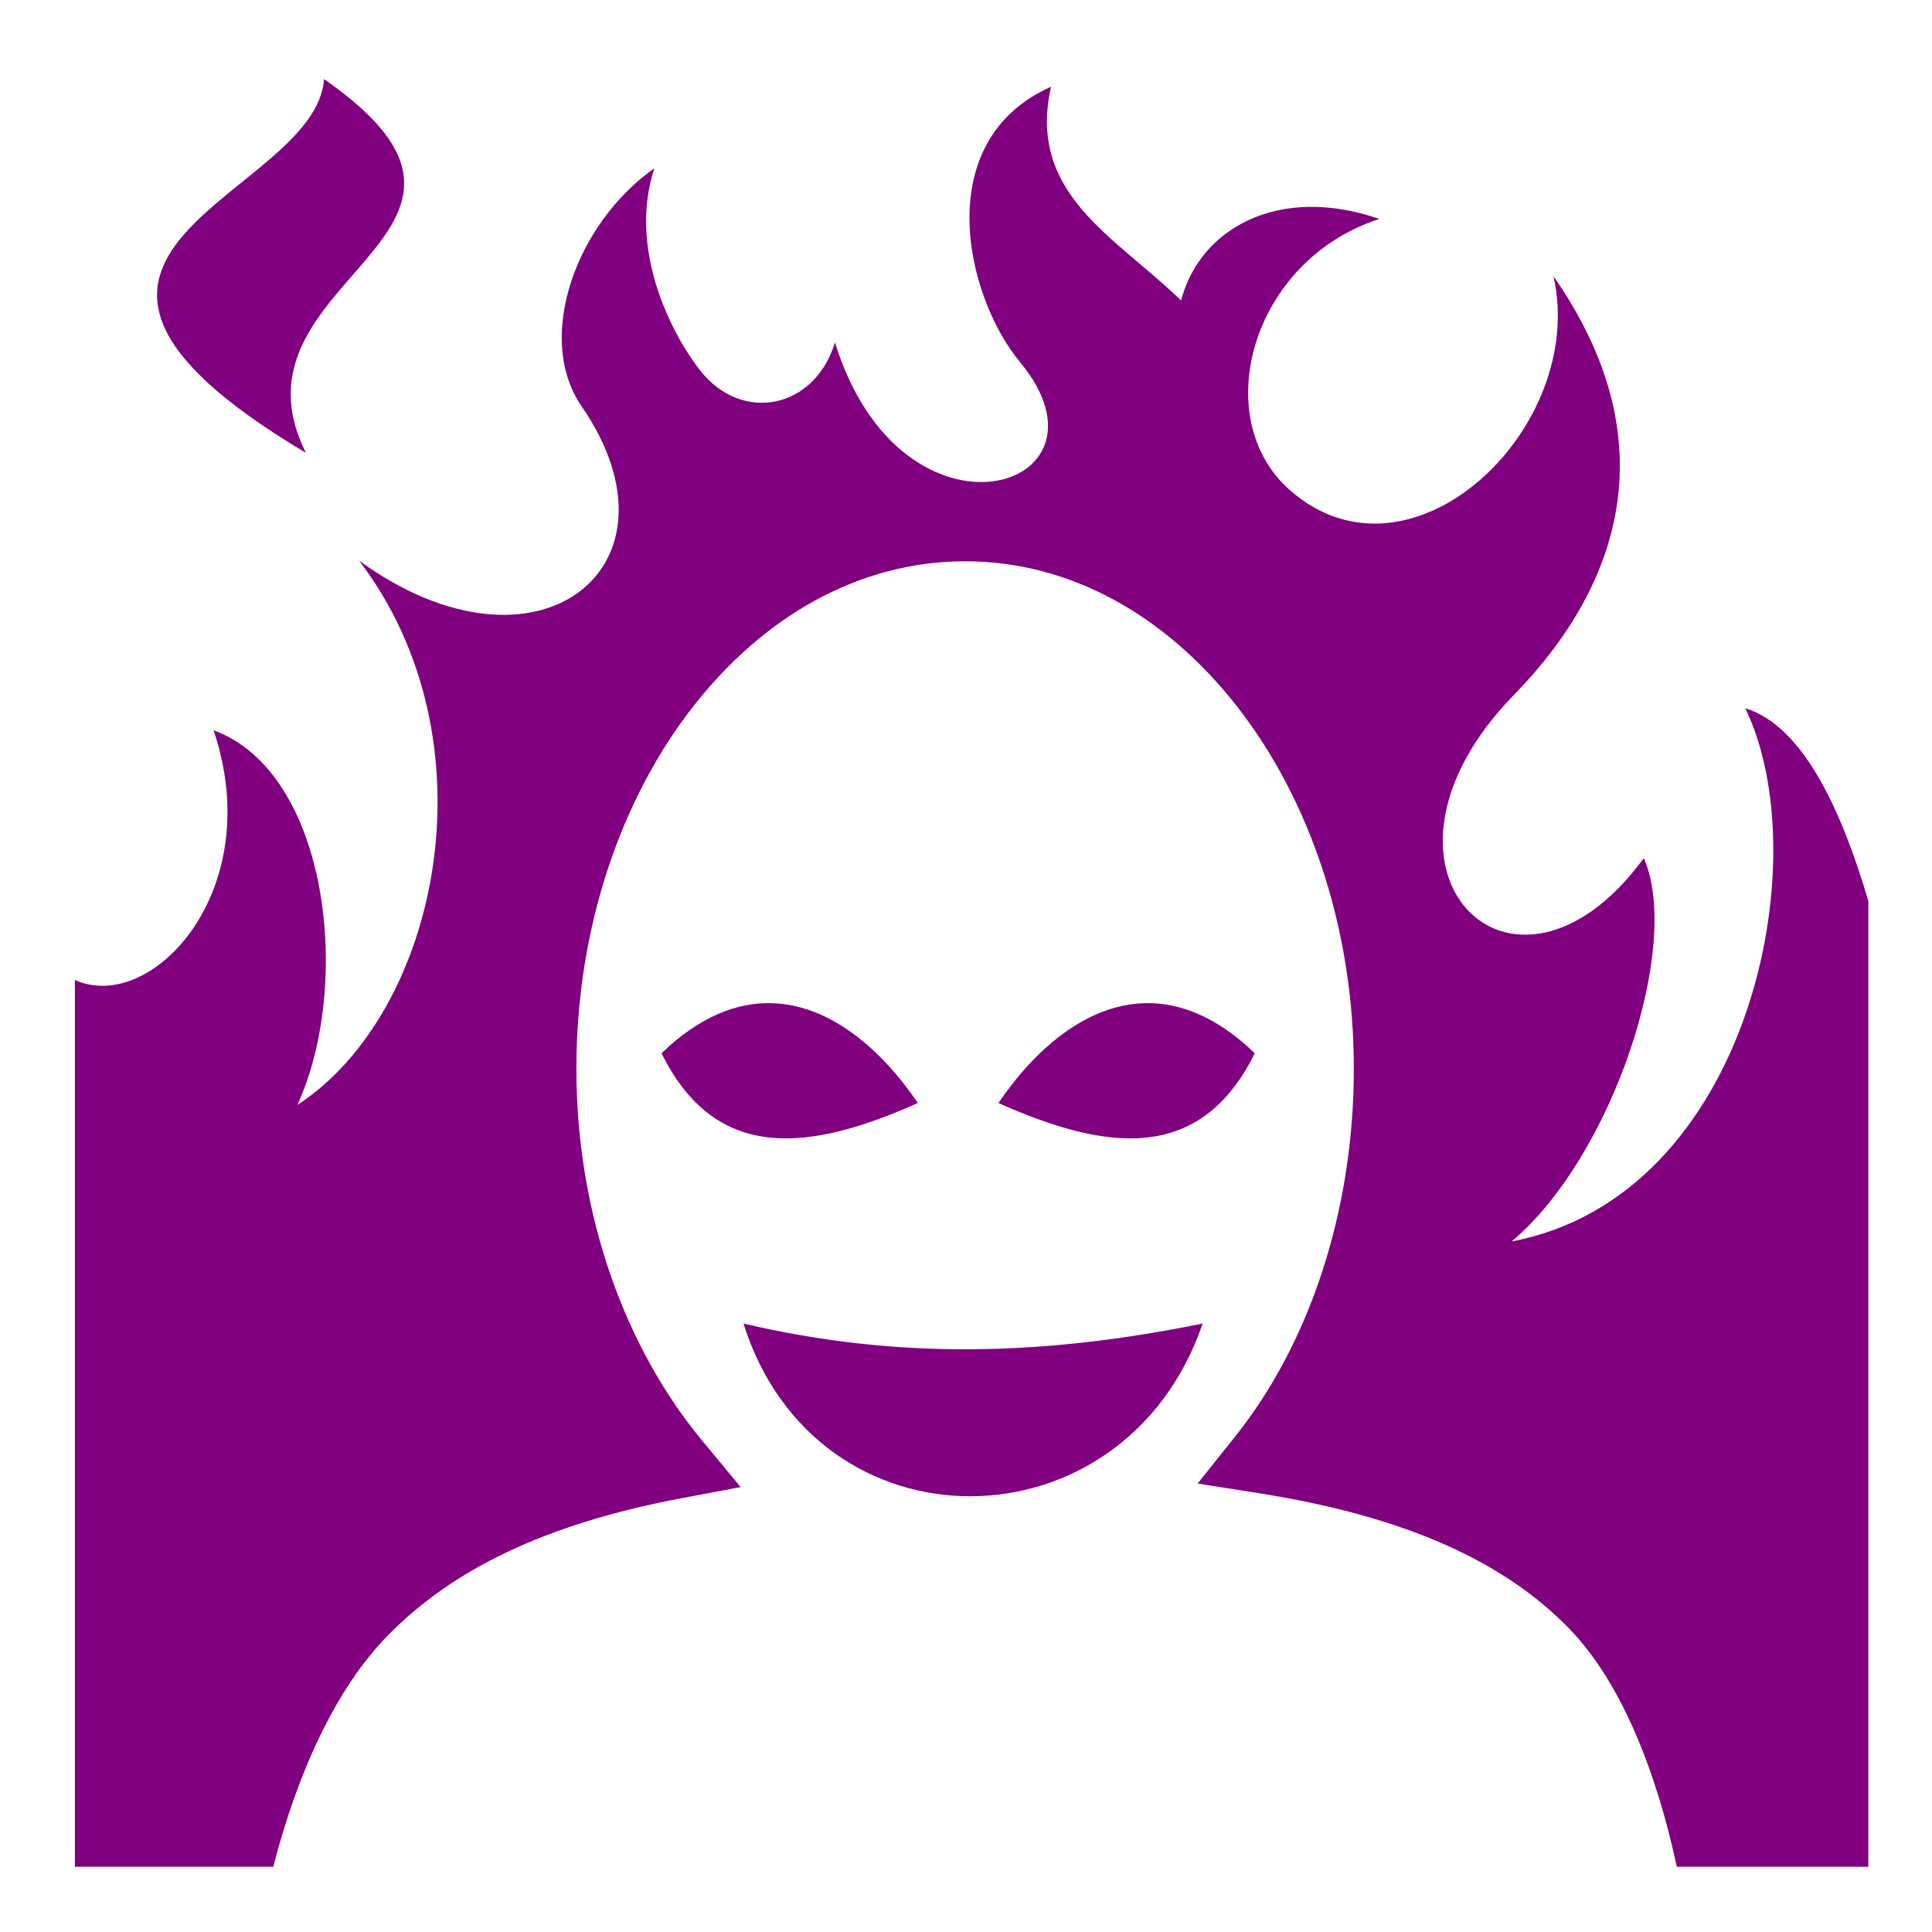
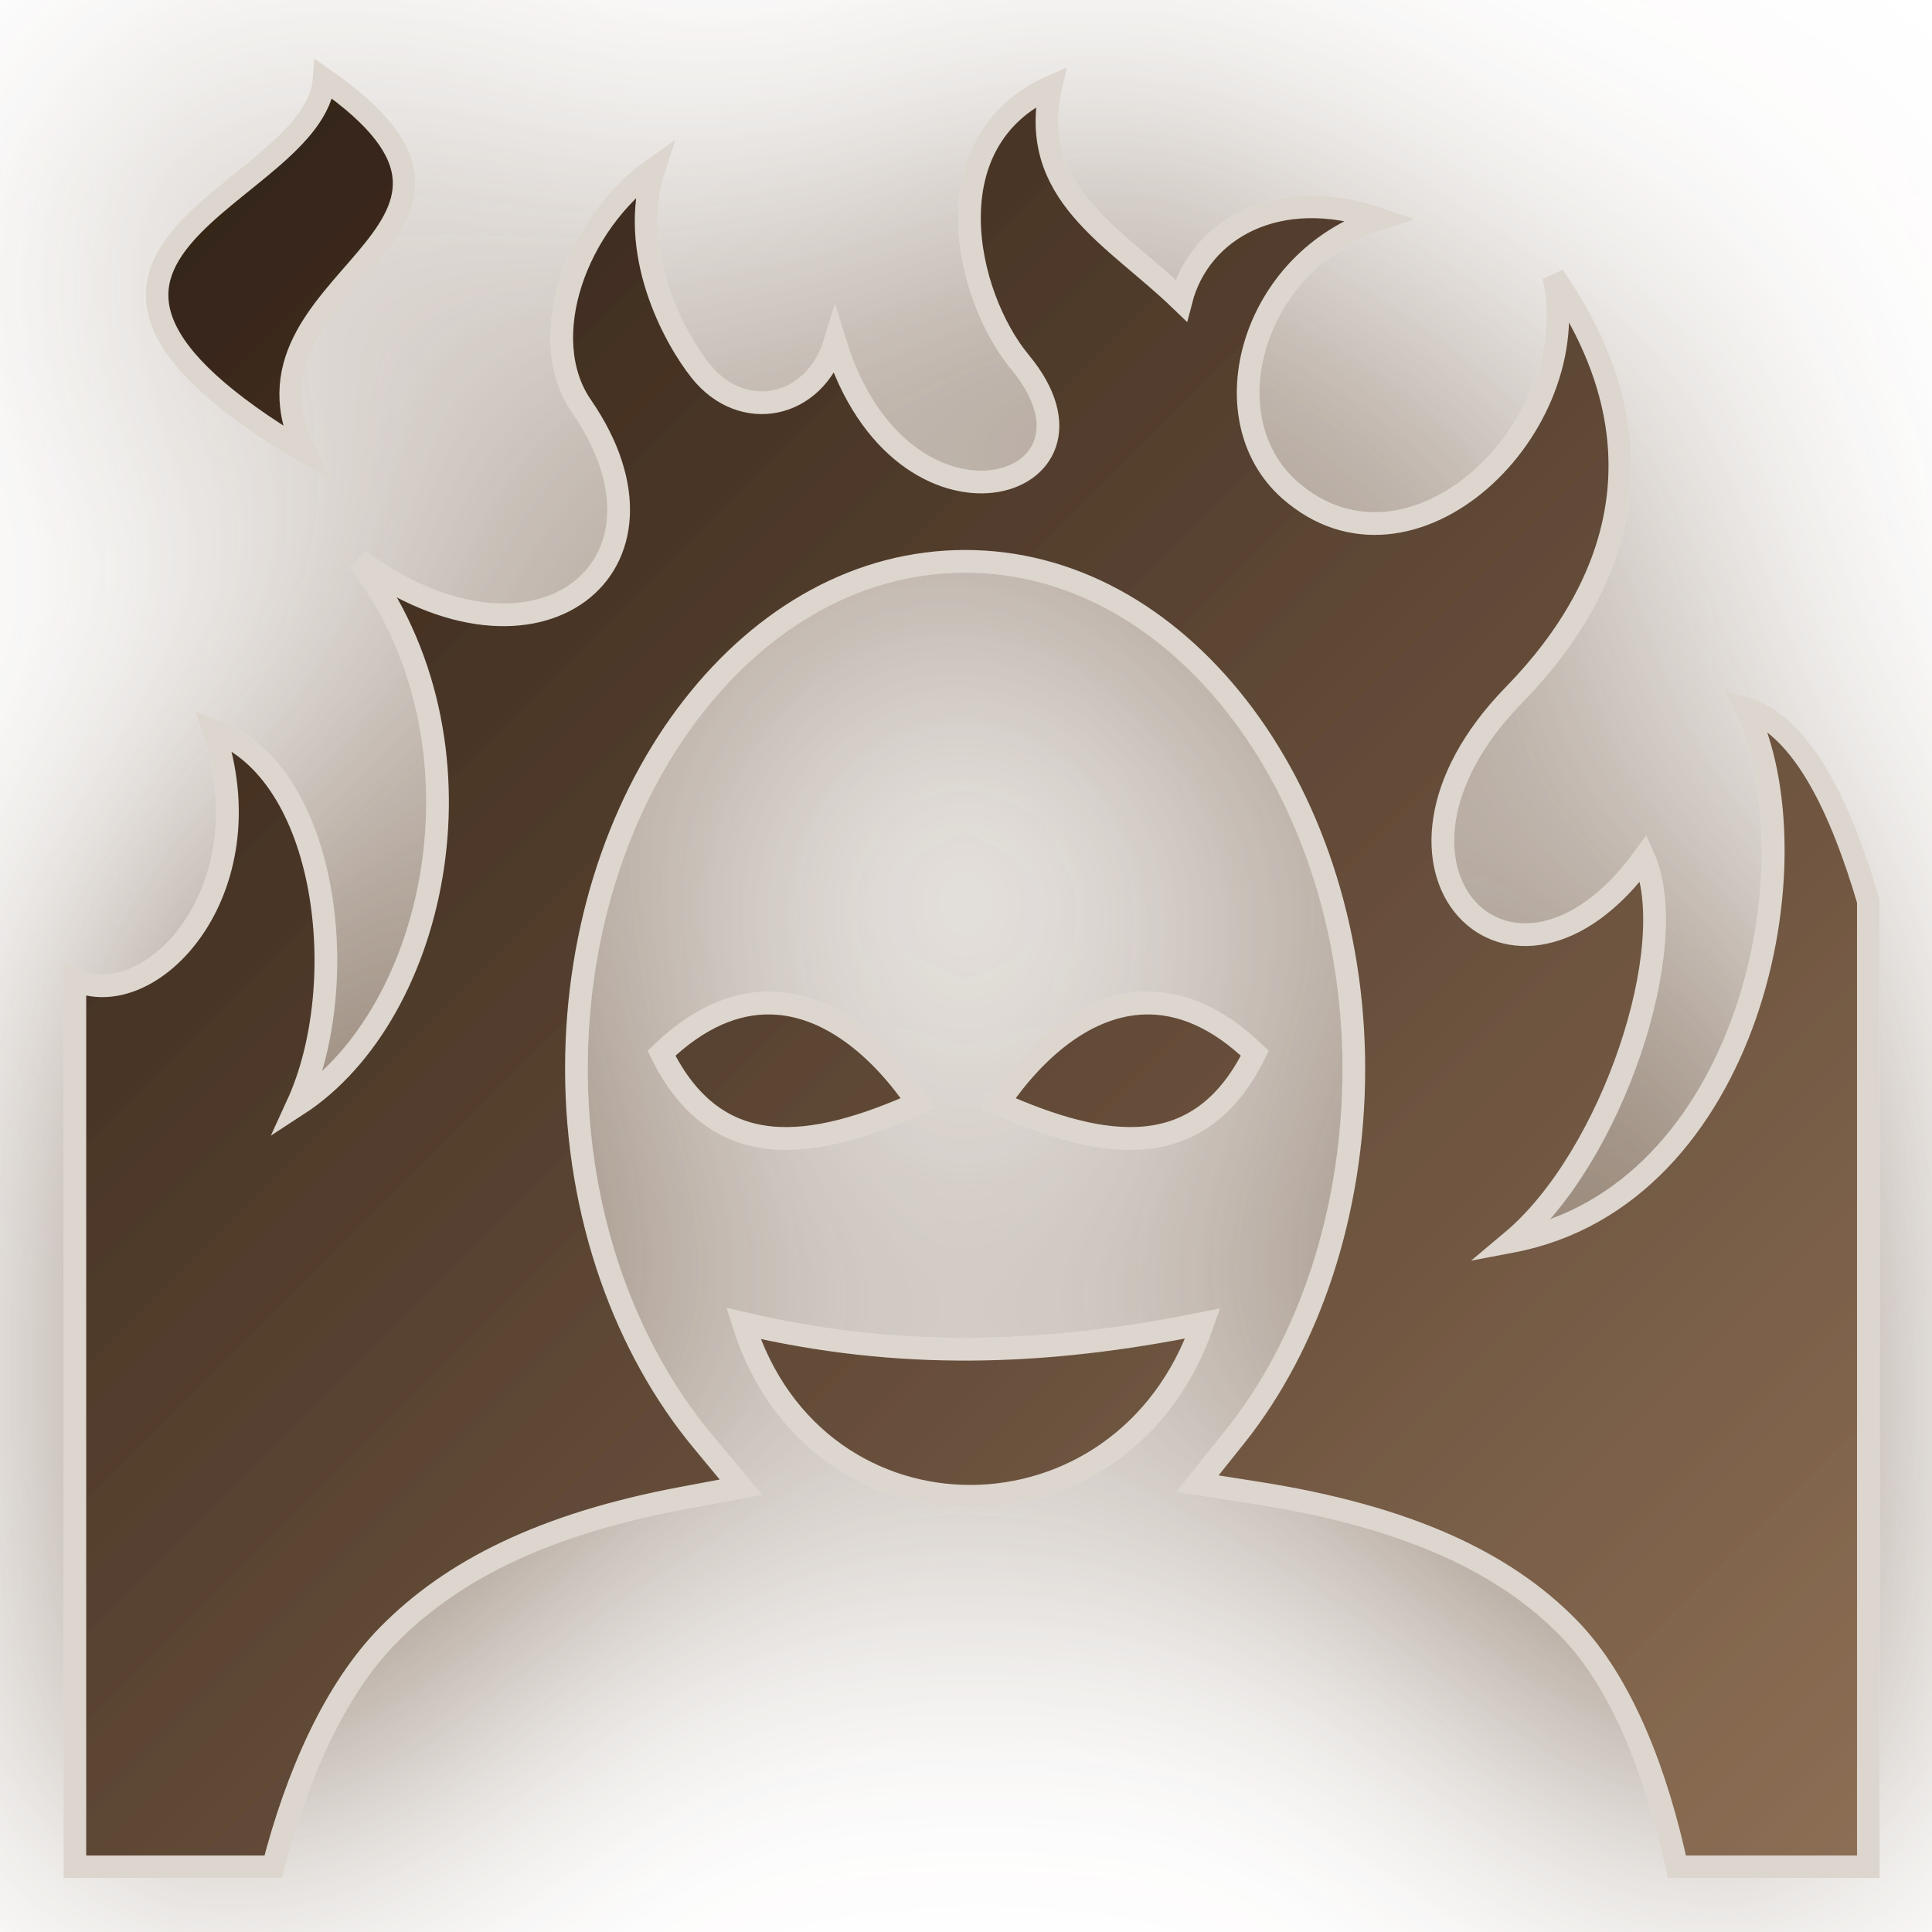
<svg xmlns="http://www.w3.org/2000/svg" viewBox="0 0 512 512">
+   <defs>
+     <filter id="shadow-1" height="300%" width="300%" x="-100%" y="-100%">
+       <feFlood flood-color="rgba(133, 113, 96, 1)" result="flood" />
+       <feComposite in="flood" in2="SourceGraphic" operator="atop" result="composite" />
+       <feGaussianBlur in="composite" stdDeviation="50" result="blur" />
+       <feOffset dx="0" dy="0" result="offset" />
+       <feComposite in="SourceGraphic" in2="offset" operator="over" />
+     </filter>
+     <linearGradient x1="0" x2="1" y1="0" y2="1" id="gradient-1">
+       <stop offset="0%" stop-color="#2e1e14" stop-opacity="1" />
+       <stop offset="100%" stop-color="#8d6f55" stop-opacity="1" />
+     </linearGradient>
+   </defs>
  <g class="" style="" transform="translate(0,0)">
-     <path d="M85.875 20.97c-2.23 31.596-95.21 45.233-4.813 99.03-23.242-46.488 64.566-57.552 4.813-99.03zM278.53 23c-32.003 14.21-22.885 55.257-8.186 73 28 33.796-31.348 52.158-49.063-5.25-5.377 17.623-24.532 21.47-35.624 7.563-7.015-8.797-19.48-31.605-12.25-53.72-20.884 14.735-31.686 45.047-19.28 63.063 29.282 42.526-11.72 75.307-58.97 40.906 36.456 47.748 21.176 119.87-16.344 144.25 14.684-32.04 8.24-88.19-22.218-99.28 14.39 42.618-16.59 75.378-36.75 66.155V494.72h52.562c6.15-23.78 16.033-46.735 30.5-61.44 16.928-17.203 41.296-29.383 77.78-36.25l15.595-2.936-10.124-12.22c-20.233-24.38-33.406-59.518-33.406-98.655 0-37.723 12-71.733 30.906-95.94 18.906-24.205 44.29-38.53 72.125-38.53 27.837 0 53.19 14.325 72.095 38.53 18.905 24.208 30.906 58.218 30.906 95.94 0 38.246-12.073 73.187-31.374 97.374l-10.03 12.562 15.874 2.5c39.988 6.292 65.567 18.497 82.5 35.844 14.297 14.647 23.413 38.986 28.625 63.22h50.75V238.78c-7.012-23.793-17.18-46.354-32.625-51.093 19.492 39.968 1.278 129.343-61.906 141.313 26.715-22.383 45.213-78.483 35.03-101.594-34.788 47.587-79.102 2.555-34.437-43.22 29.676-30.412 39.924-68.813 10.5-110.967 9.104 40.185-37.766 84.93-69.875 56.655-21.68-19.09-10.235-60.918 23.75-71.844-26.954-9.334-47.72 2.8-52.562 21.595C295.337 62.535 272.155 51.37 278.53 23zm-74.155 242.844c-9.215-.212-19.062 3.635-29.063 13.28 14.593 29.555 39.886 25.69 67.938 13.188-9.878-14.53-23.517-26.116-38.875-26.468zm99.094 0c-15.36.352-28.998 11.938-38.876 26.47 28.05 12.5 53.345 16.365 67.937-13.19-10-9.645-19.846-13.492-29.06-13.28zM197.03 350.75c19.292 61.366 100.937 60.7 121.69 0-42.215 8.574-80.72 9.61-121.69 0z" fill="rgba(128, 0, 128, 1)" fill-opacity="1" />
+     <path d="M85.875 20.97c-2.23 31.596-95.21 45.233-4.813 99.03-23.242-46.488 64.566-57.552 4.813-99.03zM278.53 23c-32.003 14.21-22.885 55.257-8.186 73 28 33.796-31.348 52.158-49.063-5.25-5.377 17.623-24.532 21.47-35.624 7.563-7.015-8.797-19.48-31.605-12.25-53.72-20.884 14.735-31.686 45.047-19.28 63.063 29.282 42.526-11.72 75.307-58.97 40.906 36.456 47.748 21.176 119.87-16.344 144.25 14.684-32.04 8.24-88.19-22.218-99.28 14.39 42.618-16.59 75.378-36.75 66.155V494.72h52.562c6.15-23.78 16.033-46.735 30.5-61.44 16.928-17.203 41.296-29.383 77.78-36.25l15.595-2.936-10.124-12.22c-20.233-24.38-33.406-59.518-33.406-98.655 0-37.723 12-71.733 30.906-95.94 18.906-24.205 44.29-38.53 72.125-38.53 27.837 0 53.19 14.325 72.095 38.53 18.905 24.208 30.906 58.218 30.906 95.94 0 38.246-12.073 73.187-31.374 97.374l-10.03 12.562 15.874 2.5c39.988 6.292 65.567 18.497 82.5 35.844 14.297 14.647 23.413 38.986 28.625 63.22h50.75V238.78c-7.012-23.793-17.18-46.354-32.625-51.093 19.492 39.968 1.278 129.343-61.906 141.313 26.715-22.383 45.213-78.483 35.03-101.594-34.788 47.587-79.102 2.555-34.437-43.22 29.676-30.412 39.924-68.813 10.5-110.967 9.104 40.185-37.766 84.93-69.875 56.655-21.68-19.09-10.235-60.918 23.75-71.844-26.954-9.334-47.72 2.8-52.562 21.595C295.337 62.535 272.155 51.37 278.53 23zm-74.155 242.844c-9.215-.212-19.062 3.635-29.063 13.28 14.593 29.555 39.886 25.69 67.938 13.188-9.878-14.53-23.517-26.116-38.875-26.468zm99.094 0c-15.36.352-28.998 11.938-38.876 26.47 28.05 12.5 53.345 16.365 67.937-13.19-10-9.645-19.846-13.492-29.06-13.28zM197.03 350.75c19.292 61.366 100.937 60.7 121.69 0-42.215 8.574-80.72 9.61-121.69 0z" fill="url(#gradient-1)" stroke="#ddd6ce" stroke-opacity="1" stroke-width="6" filter="url(#shadow-1)" />
  </g>
</svg>
